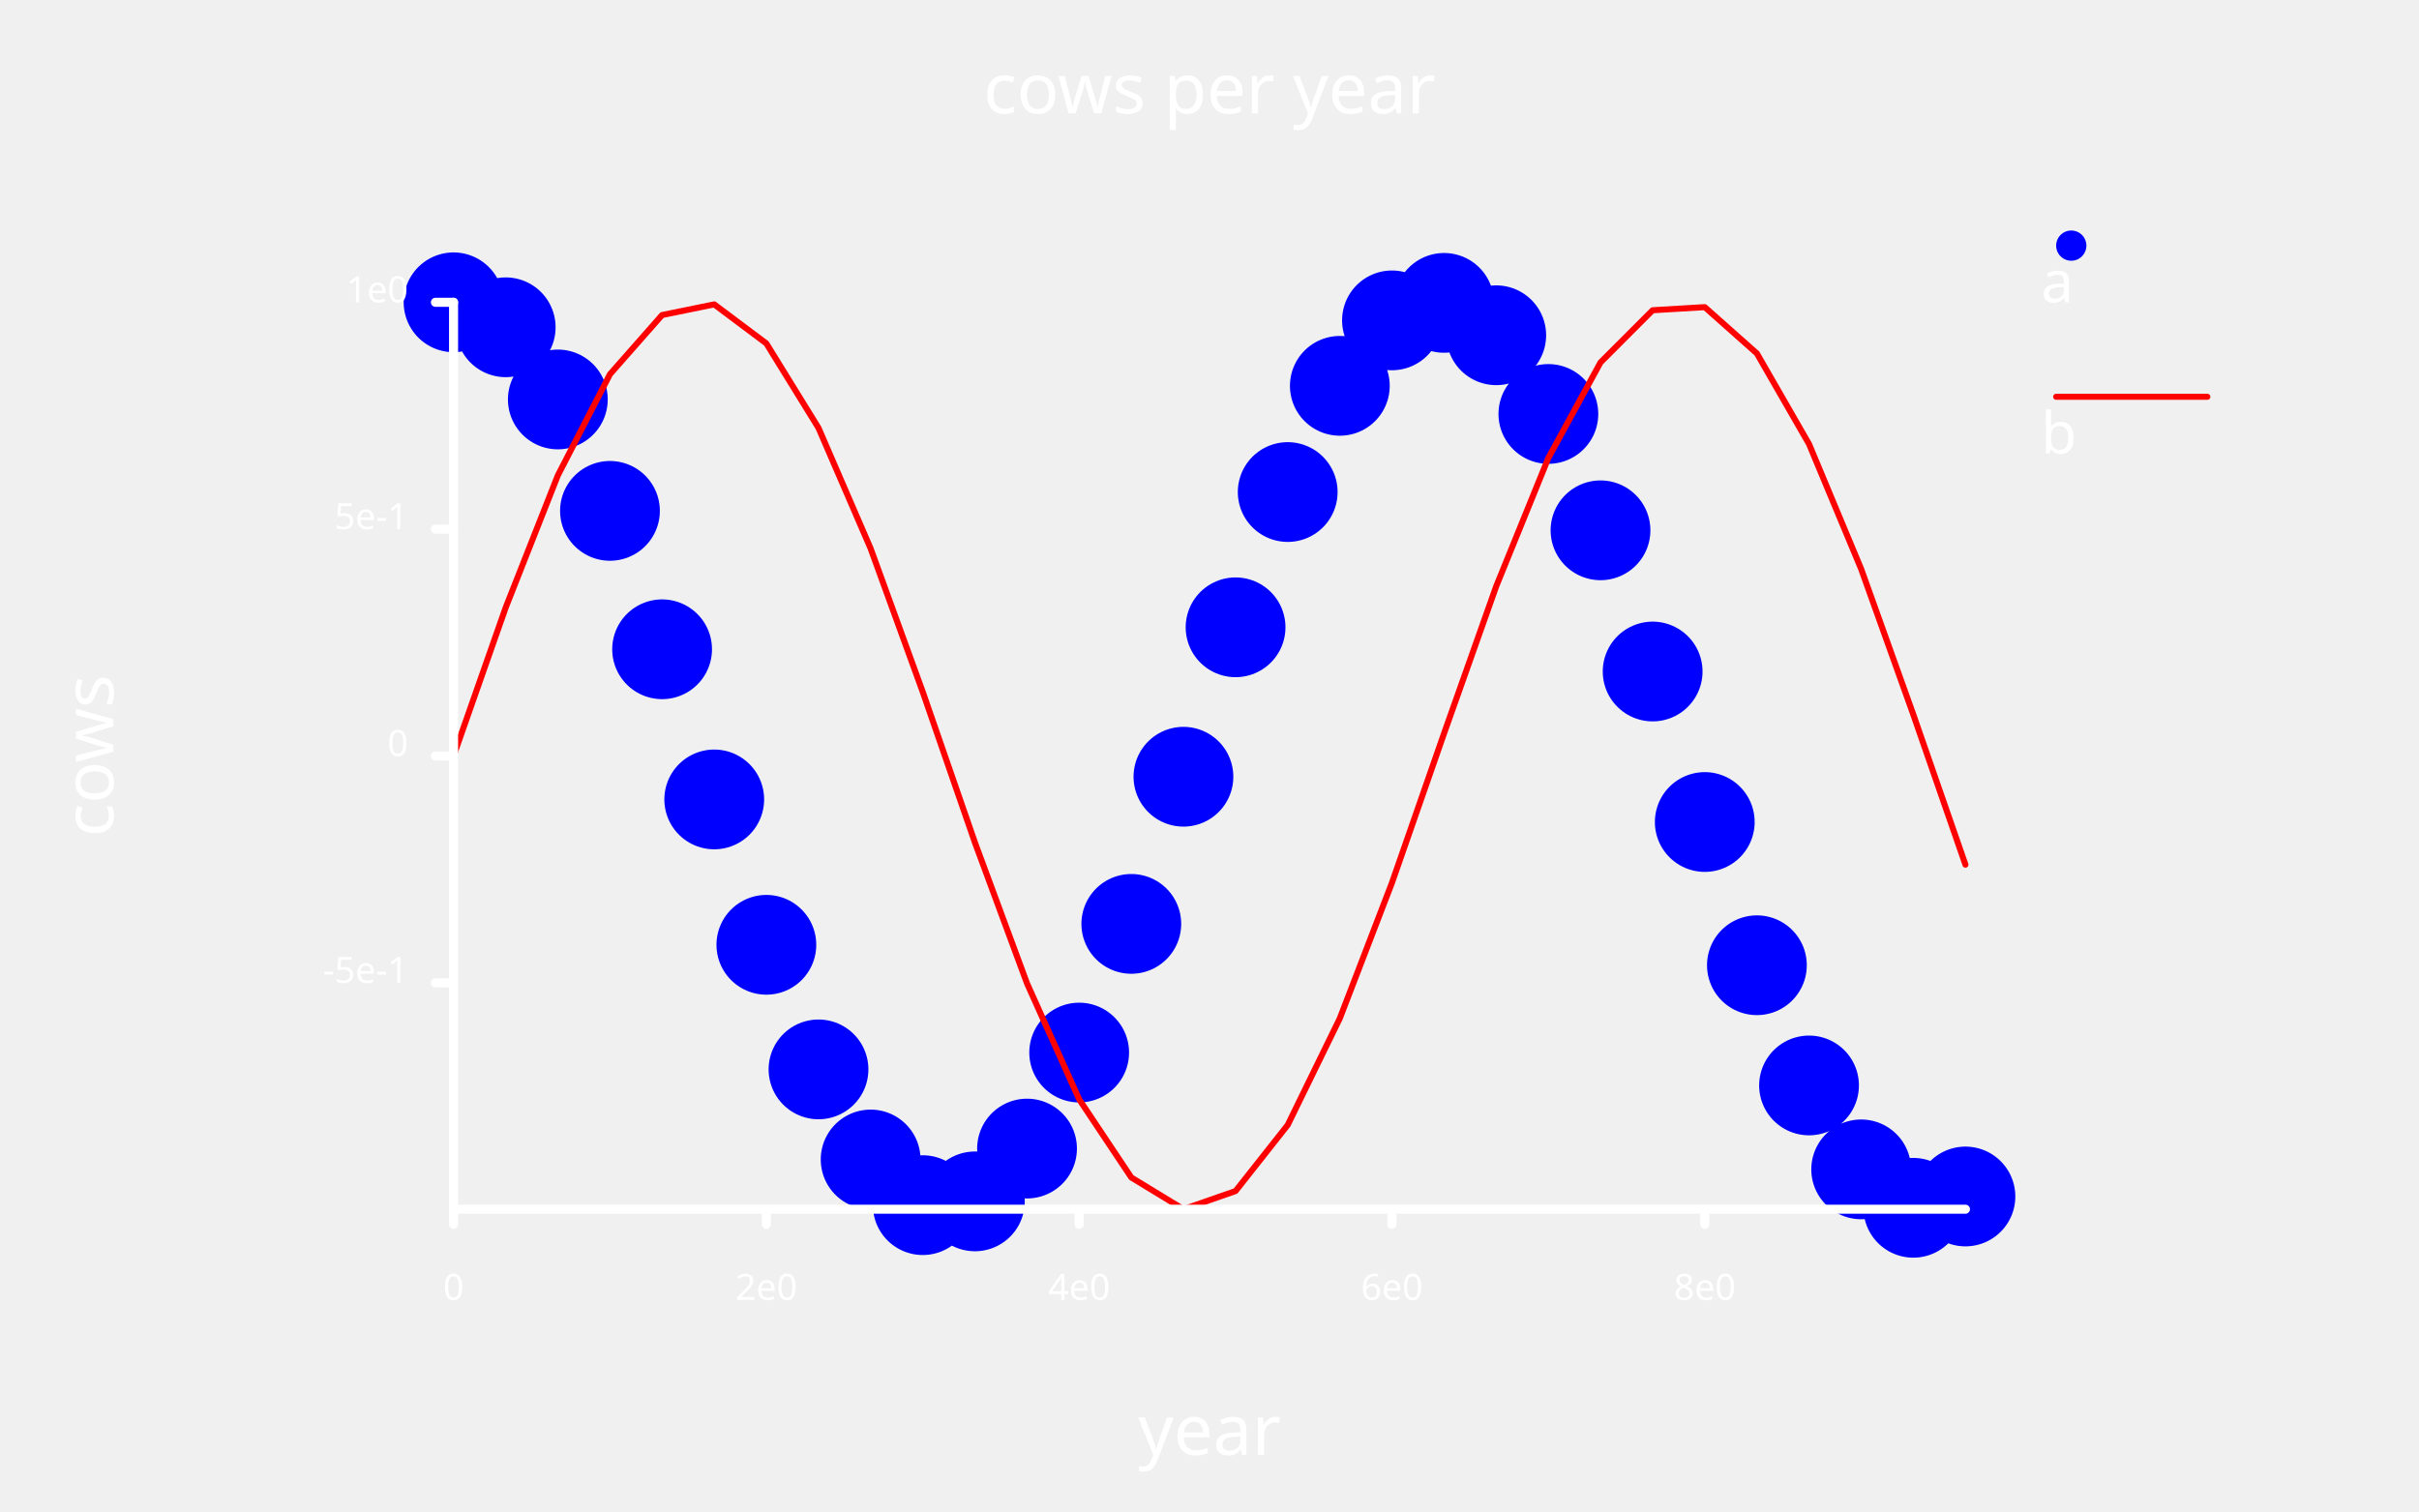
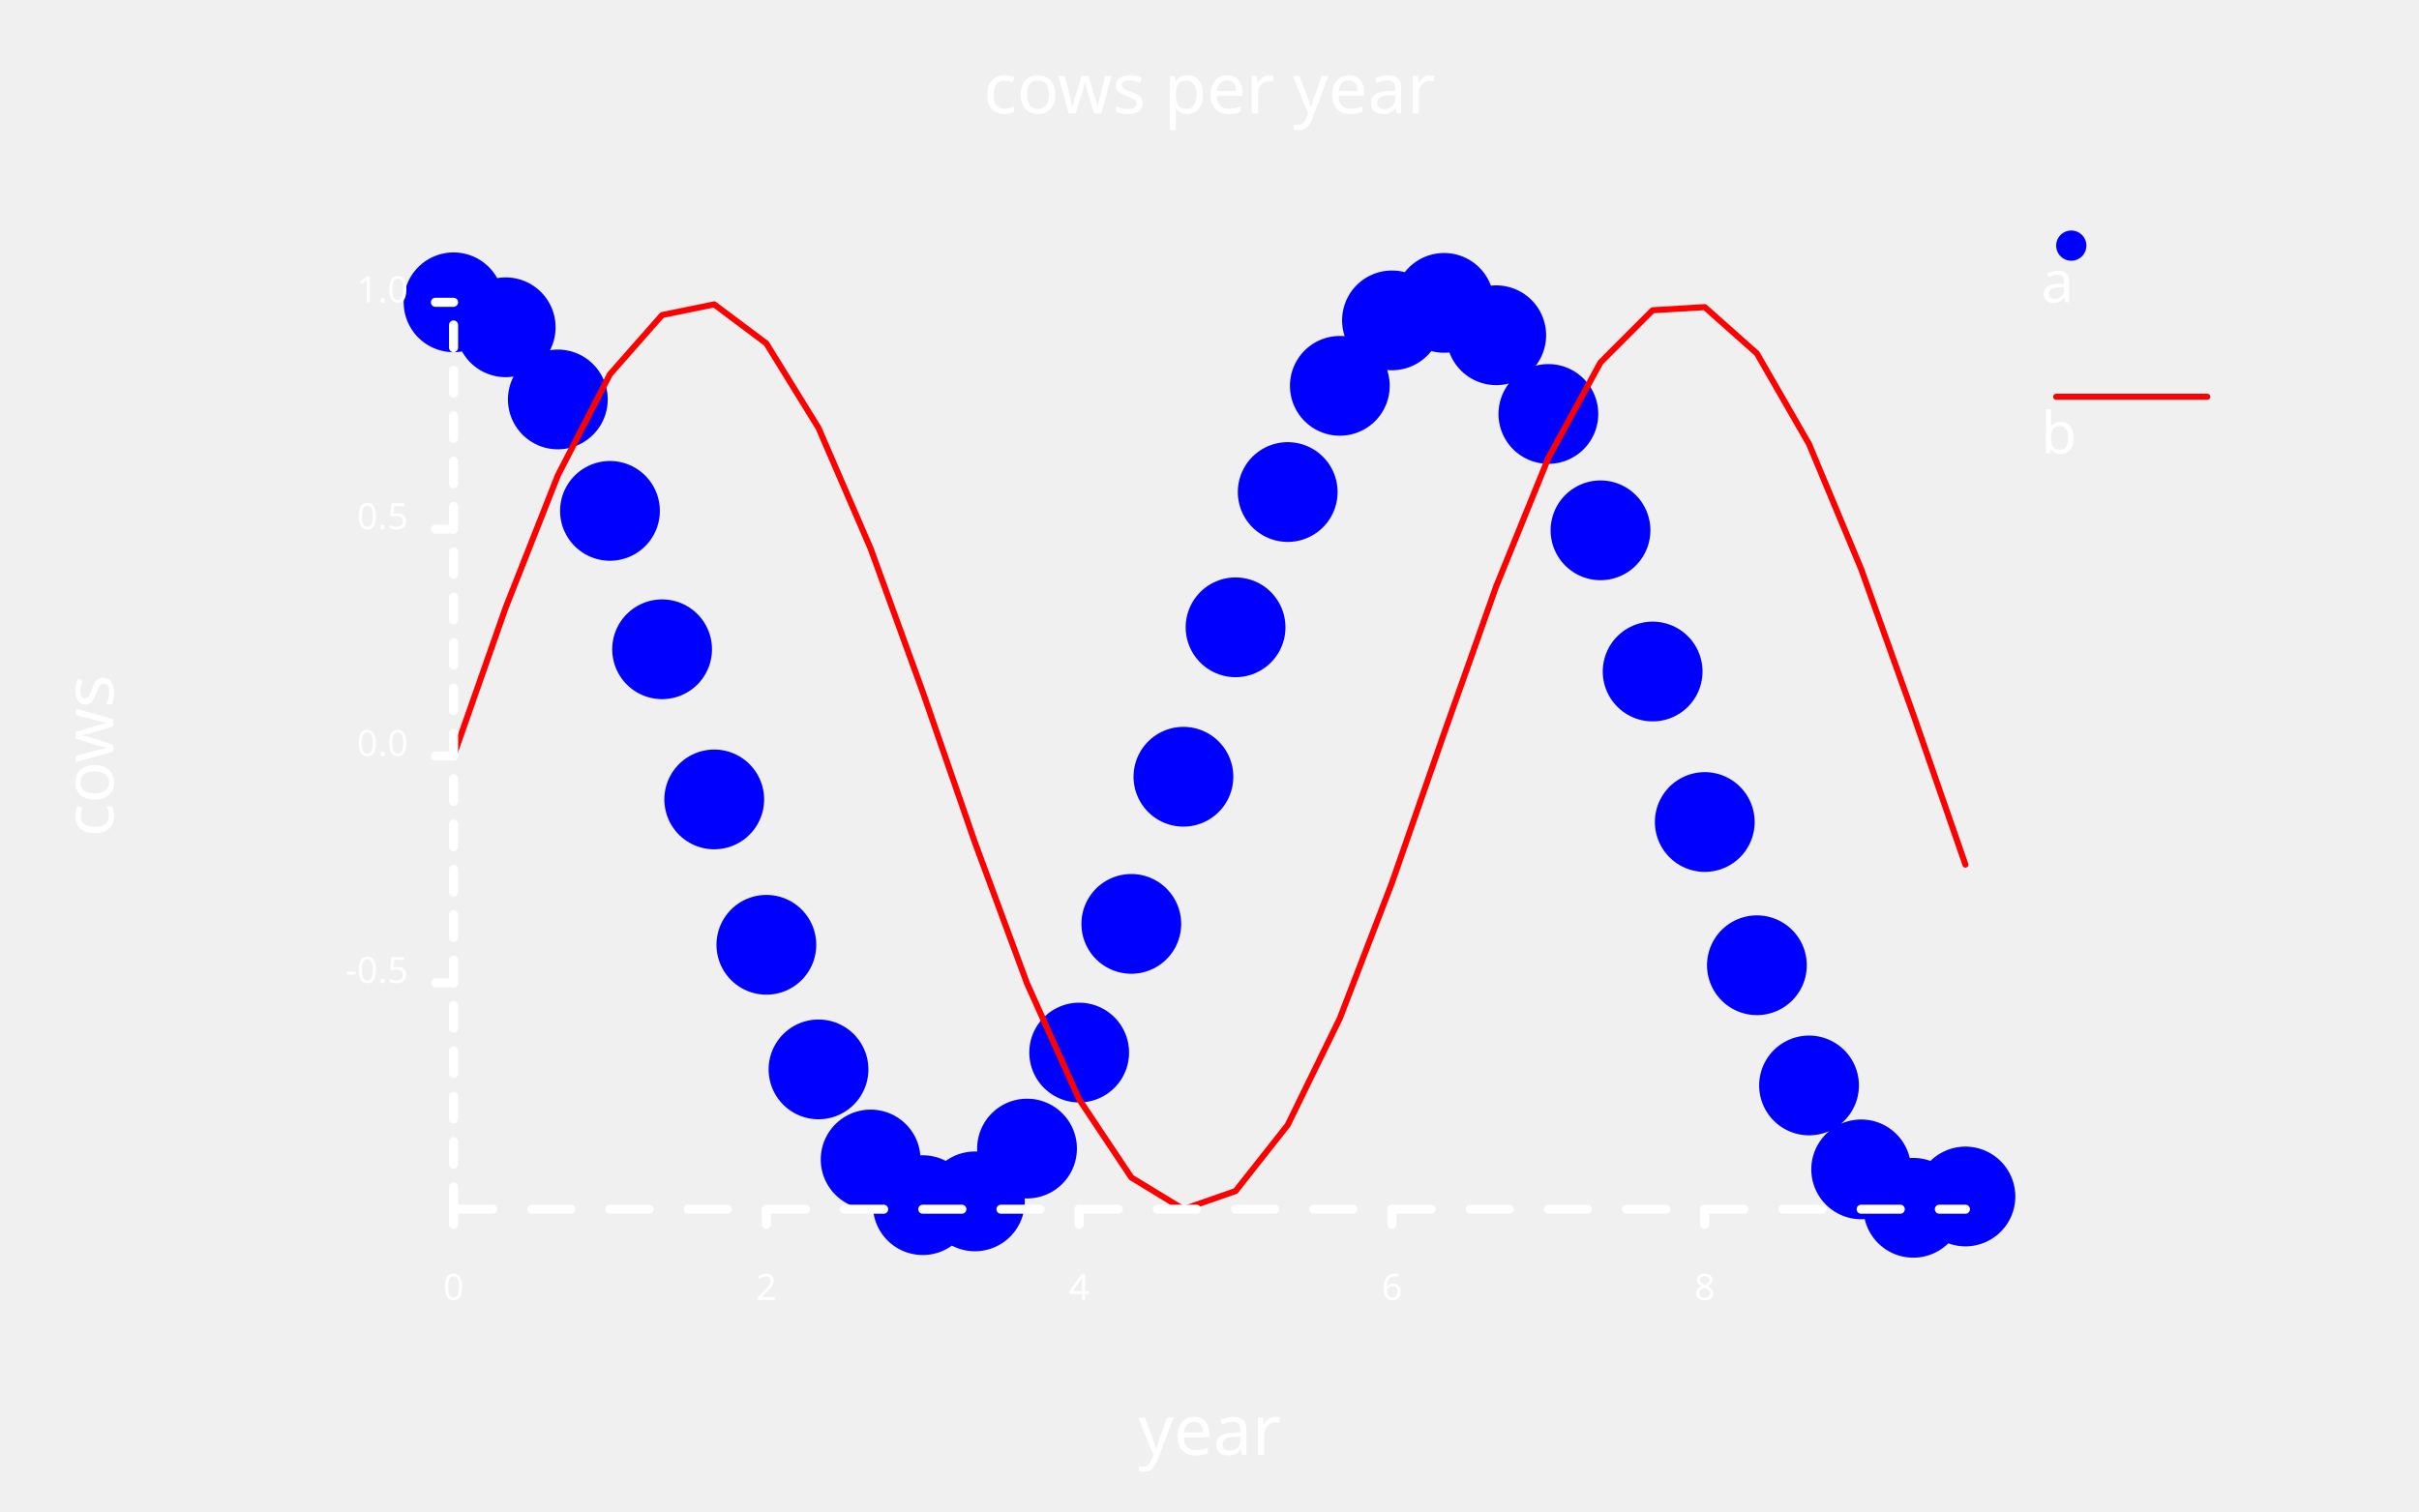
<svg xmlns="http://www.w3.org/2000/svg" class="poloto" width="800" height="500" viewBox="0 0 800 500">
  <style>.poloto { stroke-linecap:round; stroke-linejoin:round; font-family: 'Tahoma', sans-serif; background-color: #262626;} .poloto_scatter{stroke-width:7} .poloto_line{stroke-width:2} .poloto_text{fill: white;} .poloto_axis_lines{stroke: white;stroke-width:3;fill:none;stroke-dasharray:none} .poloto0stroke{stroke:  blue;} .poloto1stroke{stroke:  red;} .poloto2stroke{stroke:  green;} .poloto3stroke{stroke:  gold;} .poloto4stroke{stroke:  aqua;} .poloto5stroke{stroke:  lime;} .poloto6stroke{stroke:  orange;} .poloto7stroke{stroke:  chocolate;} .poloto0fill{fill:blue;} .poloto1fill{fill:red;} .poloto2fill{fill:green;} .poloto3fill{fill:gold;} .poloto4fill{fill:aqua;} .poloto5fill{fill:lime;} .poloto6fill{fill:orange;} .poloto7fill{fill:chocolate;}.poloto_scatter{stroke-width:33;}.poloto_scatter.poloto_legend_icon{stroke-width:10}</style>
  <text class="poloto_text poloto_legend_text" alignment-baseline="middle" text-anchor="start" font-size="large" x="675" y="100">a</text>
  <line class="poloto_scatter poloto_legend_icon poloto0stroke poloto0legend" stroke="black" x1="685" x2="685" y1="81.25" y2="81.25" />
  <path class="poloto_scatter poloto0stroke" d=" M 150 100 h 0 M 167.241 108.261 h 0 M 184.483 132.134 h 0 M 201.724 168.991 h 0 M 218.966 214.774 h 0 M 236.207 264.444 h 0 M 253.448 312.533 h 0 M 270.69 353.746 h 0 M 287.931 383.547 h 0 M 305.172 398.655 h 0 M 322.414 397.407 h 0 M 339.655 379.939 h 0 M 356.897 348.176 h 0 M 374.138 305.614 h 0 M 391.379 256.938 h 0 M 408.621 207.507 h 0 M 425.862 162.762 h 0 M 443.103 127.63 h 0 M 460.345 105.978 h 0 M 477.586 100.189 h 0 M 494.828 110.901 h 0 M 512.069 136.934 h 0 M 529.31 175.423 h 0 M 546.552 222.131 h 0 M 563.793 271.915 h 0 M 581.034 319.295 h 0 M 598.276 359.056 h 0 M 615.517 386.819 h 0 M 632.759 399.53 h 0 M 650 395.788 h 0" />
  <text class="poloto_text poloto_legend_text" alignment-baseline="middle" text-anchor="start" font-size="large" x="675" y="150">b</text>
  <line class="poloto_line poloto_legend_icon poloto1stroke poloto1legend" stroke="black" x1="680" x2="730" y1="131.25" y2="131.25" />
  <path class="poloto_line poloto1stroke" fill="none" stroke="black" d=" M 150 250.078 L 167.241 200.974 L 184.483 157.274 L 201.724 123.792 L 218.966 104.212 L 236.207 100.689 L 253.448 113.612 L 270.69 141.559 L 287.931 181.452 L 305.172 228.899 L 322.414 278.679 L 339.655 325.309 L 356.897 363.658 L 374.138 389.503 L 391.379 400 L 408.621 393.992 L 425.862 372.142 L 443.103 336.854 L 460.345 292.013 L 477.586 242.555 L 494.828 193.926 L 512.069 151.479 L 529.31 119.886 L 546.552 102.625 L 563.793 101.597 L 581.034 116.915 L 598.276 146.892 L 615.517 188.228 L 632.759 236.374 L 650 286.028" />
  <text class="poloto_labels poloto_text poloto_title" alignment-baseline="start" text-anchor="middle" font-size="x-large" x="400" y="37.5"> cows per year</text>
  <text class="poloto_labels poloto_text poloto_xname" alignment-baseline="start" text-anchor="middle" font-size="x-large" x="400" y="481.25"> year</text>
  <text class="poloto_labels poloto_text poloto_yname" alignment-baseline="start" text-anchor="middle" font-size="x-large" transform="rotate(-90,37.5,250)" x="37.5" y="250"> cows</text>
  <line class="poloto_axis_lines" stroke="black" x1="150" x2="150" y1="400" y2="405" />
  <text class="poloto_tick_labels poloto_text" alignment-baseline="start" text-anchor="middle" x="150" y="430"> 0</text>
  <line class="poloto_axis_lines" stroke="black" x1="253.448" x2="253.448" y1="400" y2="405" />
-   <text class="poloto_tick_labels poloto_text" alignment-baseline="start" text-anchor="middle" x="253.448" y="430"> 2e0</text>
+   <text class="poloto_tick_labels poloto_text" alignment-baseline="start" text-anchor="middle" x="253.448" y="430"> 2</text>
  <line class="poloto_axis_lines" stroke="black" x1="356.897" x2="356.897" y1="400" y2="405" />
-   <text class="poloto_tick_labels poloto_text" alignment-baseline="start" text-anchor="middle" x="356.897" y="430"> 4e0</text>
+   <text class="poloto_tick_labels poloto_text" alignment-baseline="start" text-anchor="middle" x="356.897" y="430"> 4</text>
  <line class="poloto_axis_lines" stroke="black" x1="460.345" x2="460.345" y1="400" y2="405" />
-   <text class="poloto_tick_labels poloto_text" alignment-baseline="start" text-anchor="middle" x="460.345" y="430"> 6e0</text>
+   <text class="poloto_tick_labels poloto_text" alignment-baseline="start" text-anchor="middle" x="460.345" y="430"> 6</text>
  <line class="poloto_axis_lines" stroke="black" x1="563.793" x2="563.793" y1="400" y2="405" />
-   <text class="poloto_tick_labels poloto_text" alignment-baseline="start" text-anchor="middle" x="563.793" y="430"> 8e0</text>
+   <text class="poloto_tick_labels poloto_text" alignment-baseline="start" text-anchor="middle" x="563.793" y="430"> 8</text>
  <line class="poloto_axis_lines" stroke="black" x1="150" x2="144" y1="325.118" y2="325.118" />
-   <text class="poloto_tick_labels poloto_text" alignment-baseline="middle" text-anchor="end" x="135" y="325.118"> -5e-1</text>
+   <text class="poloto_tick_labels poloto_text" alignment-baseline="middle" text-anchor="end" x="135" y="325.118"> -0.5</text>
  <line class="poloto_axis_lines" stroke="black" x1="150" x2="144" y1="250.078" y2="250.078" />
-   <text class="poloto_tick_labels poloto_text" alignment-baseline="middle" text-anchor="end" x="135" y="250.078"> 0</text>
+   <text class="poloto_tick_labels poloto_text" alignment-baseline="middle" text-anchor="end" x="135" y="250.078"> 0.0</text>
  <line class="poloto_axis_lines" stroke="black" x1="150" x2="144" y1="175.039" y2="175.039" />
-   <text class="poloto_tick_labels poloto_text" alignment-baseline="middle" text-anchor="end" x="135" y="175.039"> 5e-1</text>
+   <text class="poloto_tick_labels poloto_text" alignment-baseline="middle" text-anchor="end" x="135" y="175.039"> 0.5</text>
  <line class="poloto_axis_lines" stroke="black" x1="150" x2="144" y1="100" y2="100" />
-   <text class="poloto_tick_labels poloto_text" alignment-baseline="middle" text-anchor="end" x="135" y="100"> 1e0</text>
-   <path stroke="black" fill="none" class="poloto_axis_lines" d=" M 150 400 L 650 400" />
-   <path stroke="black" fill="none" class="poloto_axis_lines" d=" M 150 400 L 150 100" />
+   <text class="poloto_tick_labels poloto_text" alignment-baseline="middle" text-anchor="end" x="135" y="100"> 1.0</text>
+   <path stroke="black" fill="none" class="poloto_axis_lines" style="stroke-dasharray:12.931;stroke-dashoffset:-0;" d=" M 150 400 L 650 400" />
+   <path stroke="black" fill="none" class="poloto_axis_lines" style="stroke-dasharray:7.504;stroke-dashoffset:-74.882;" d=" M 150 400 L 150 100" />
</svg>
